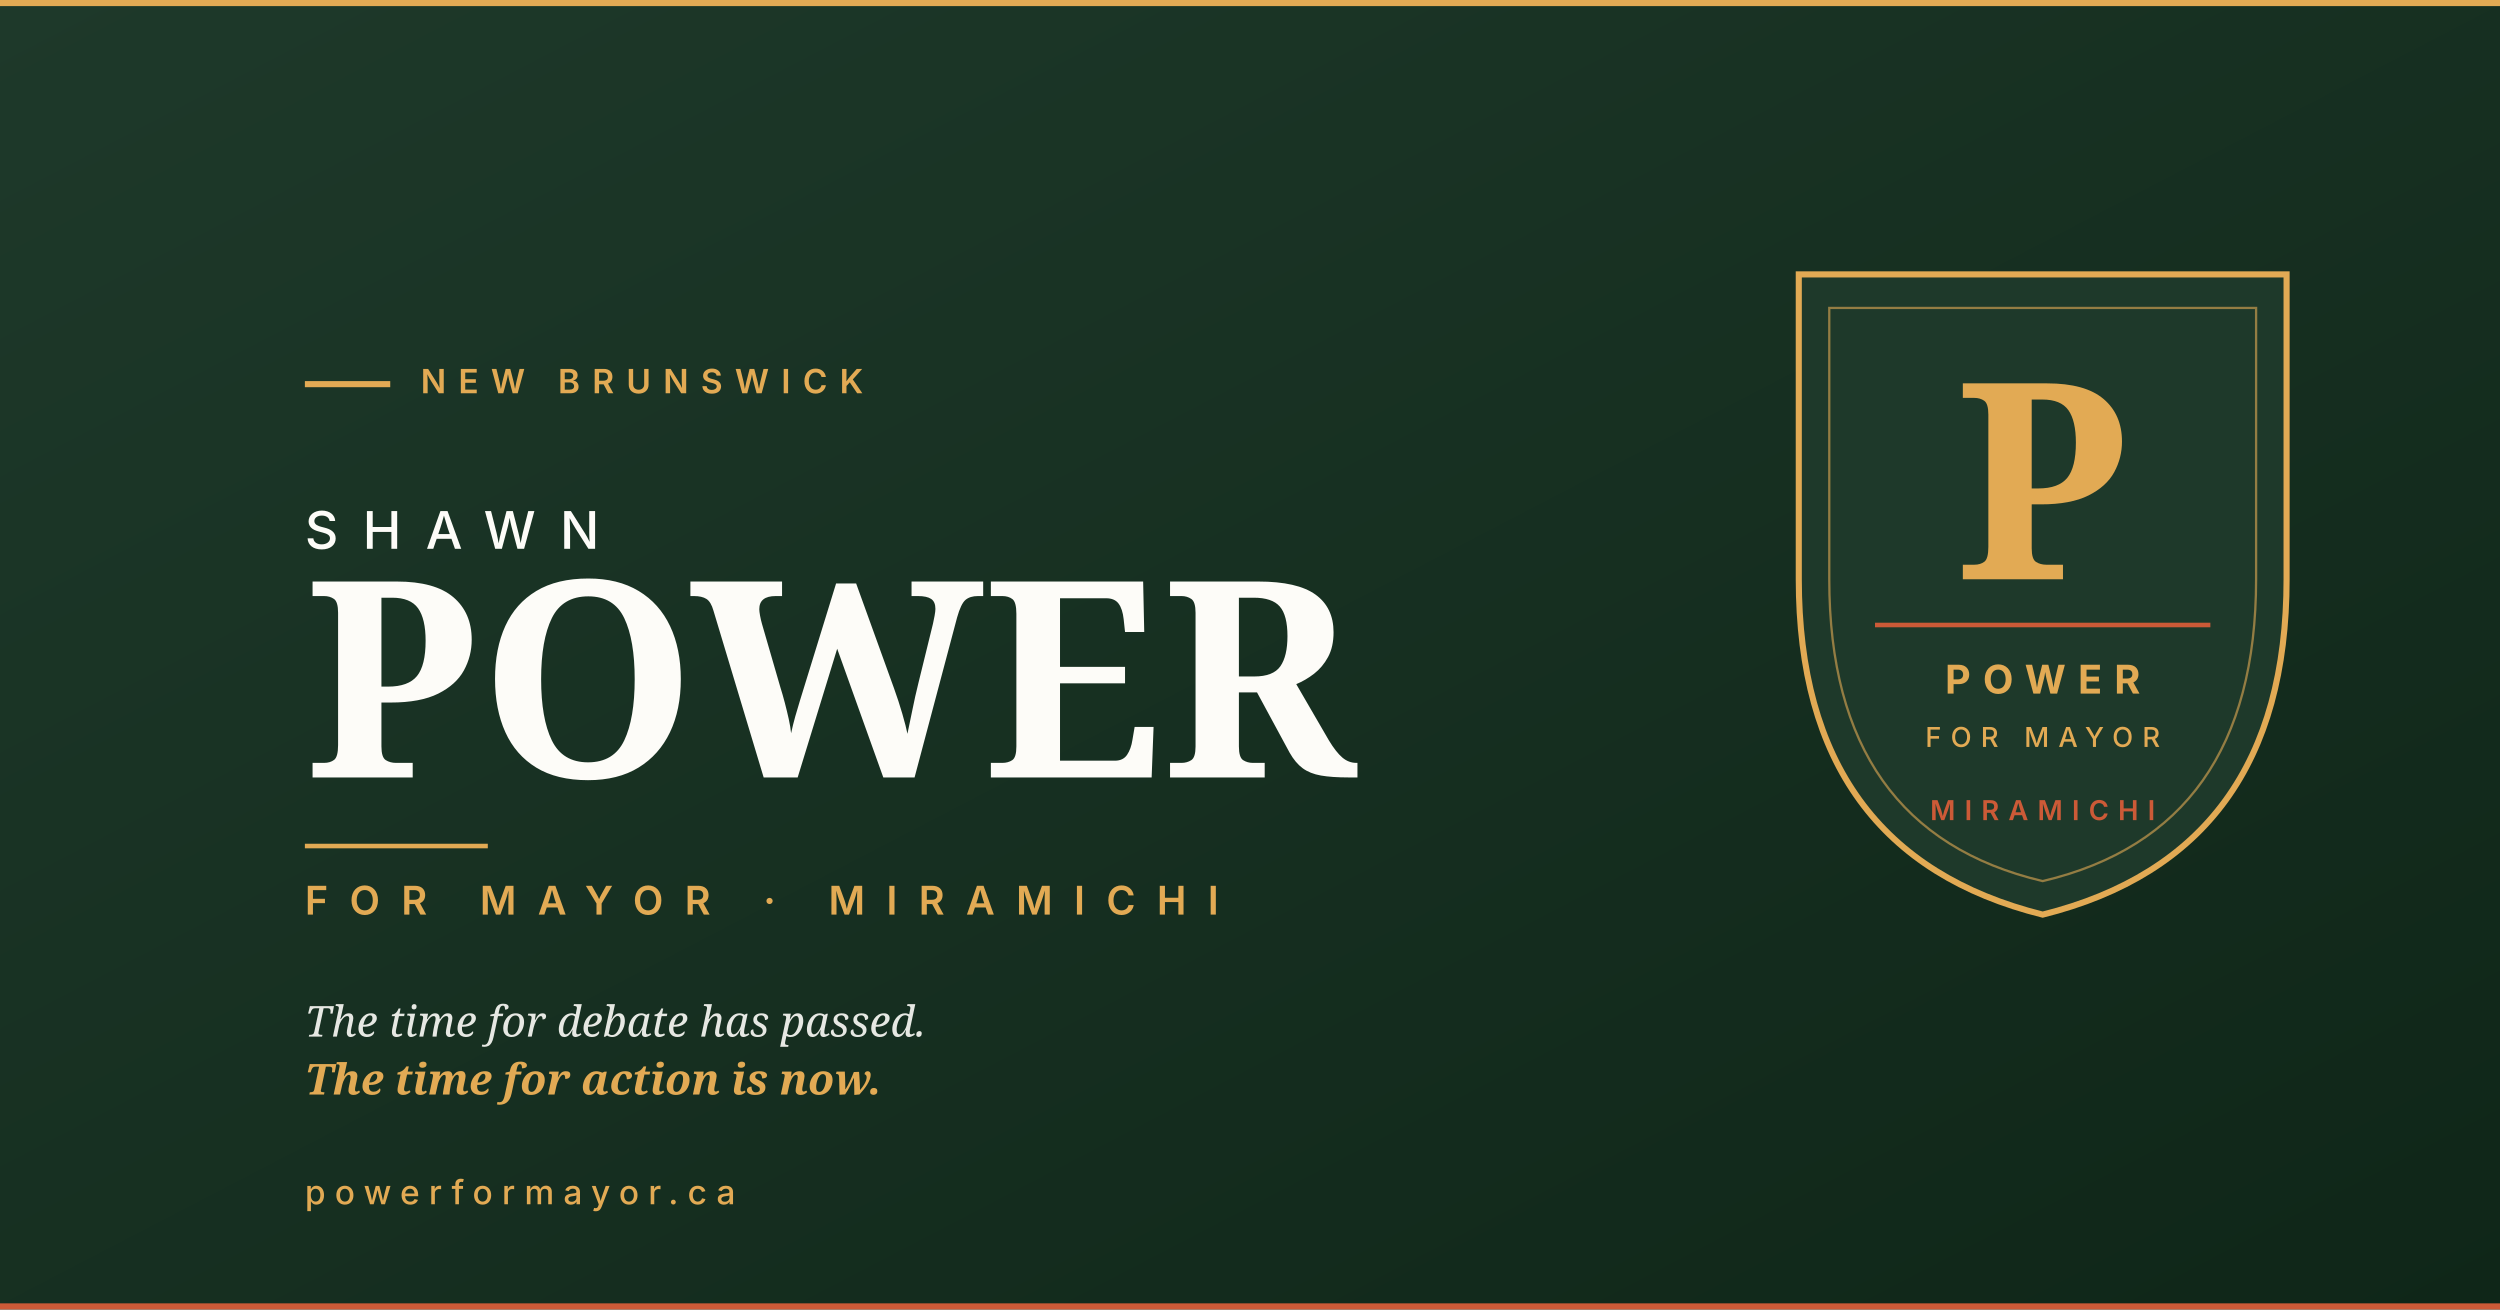
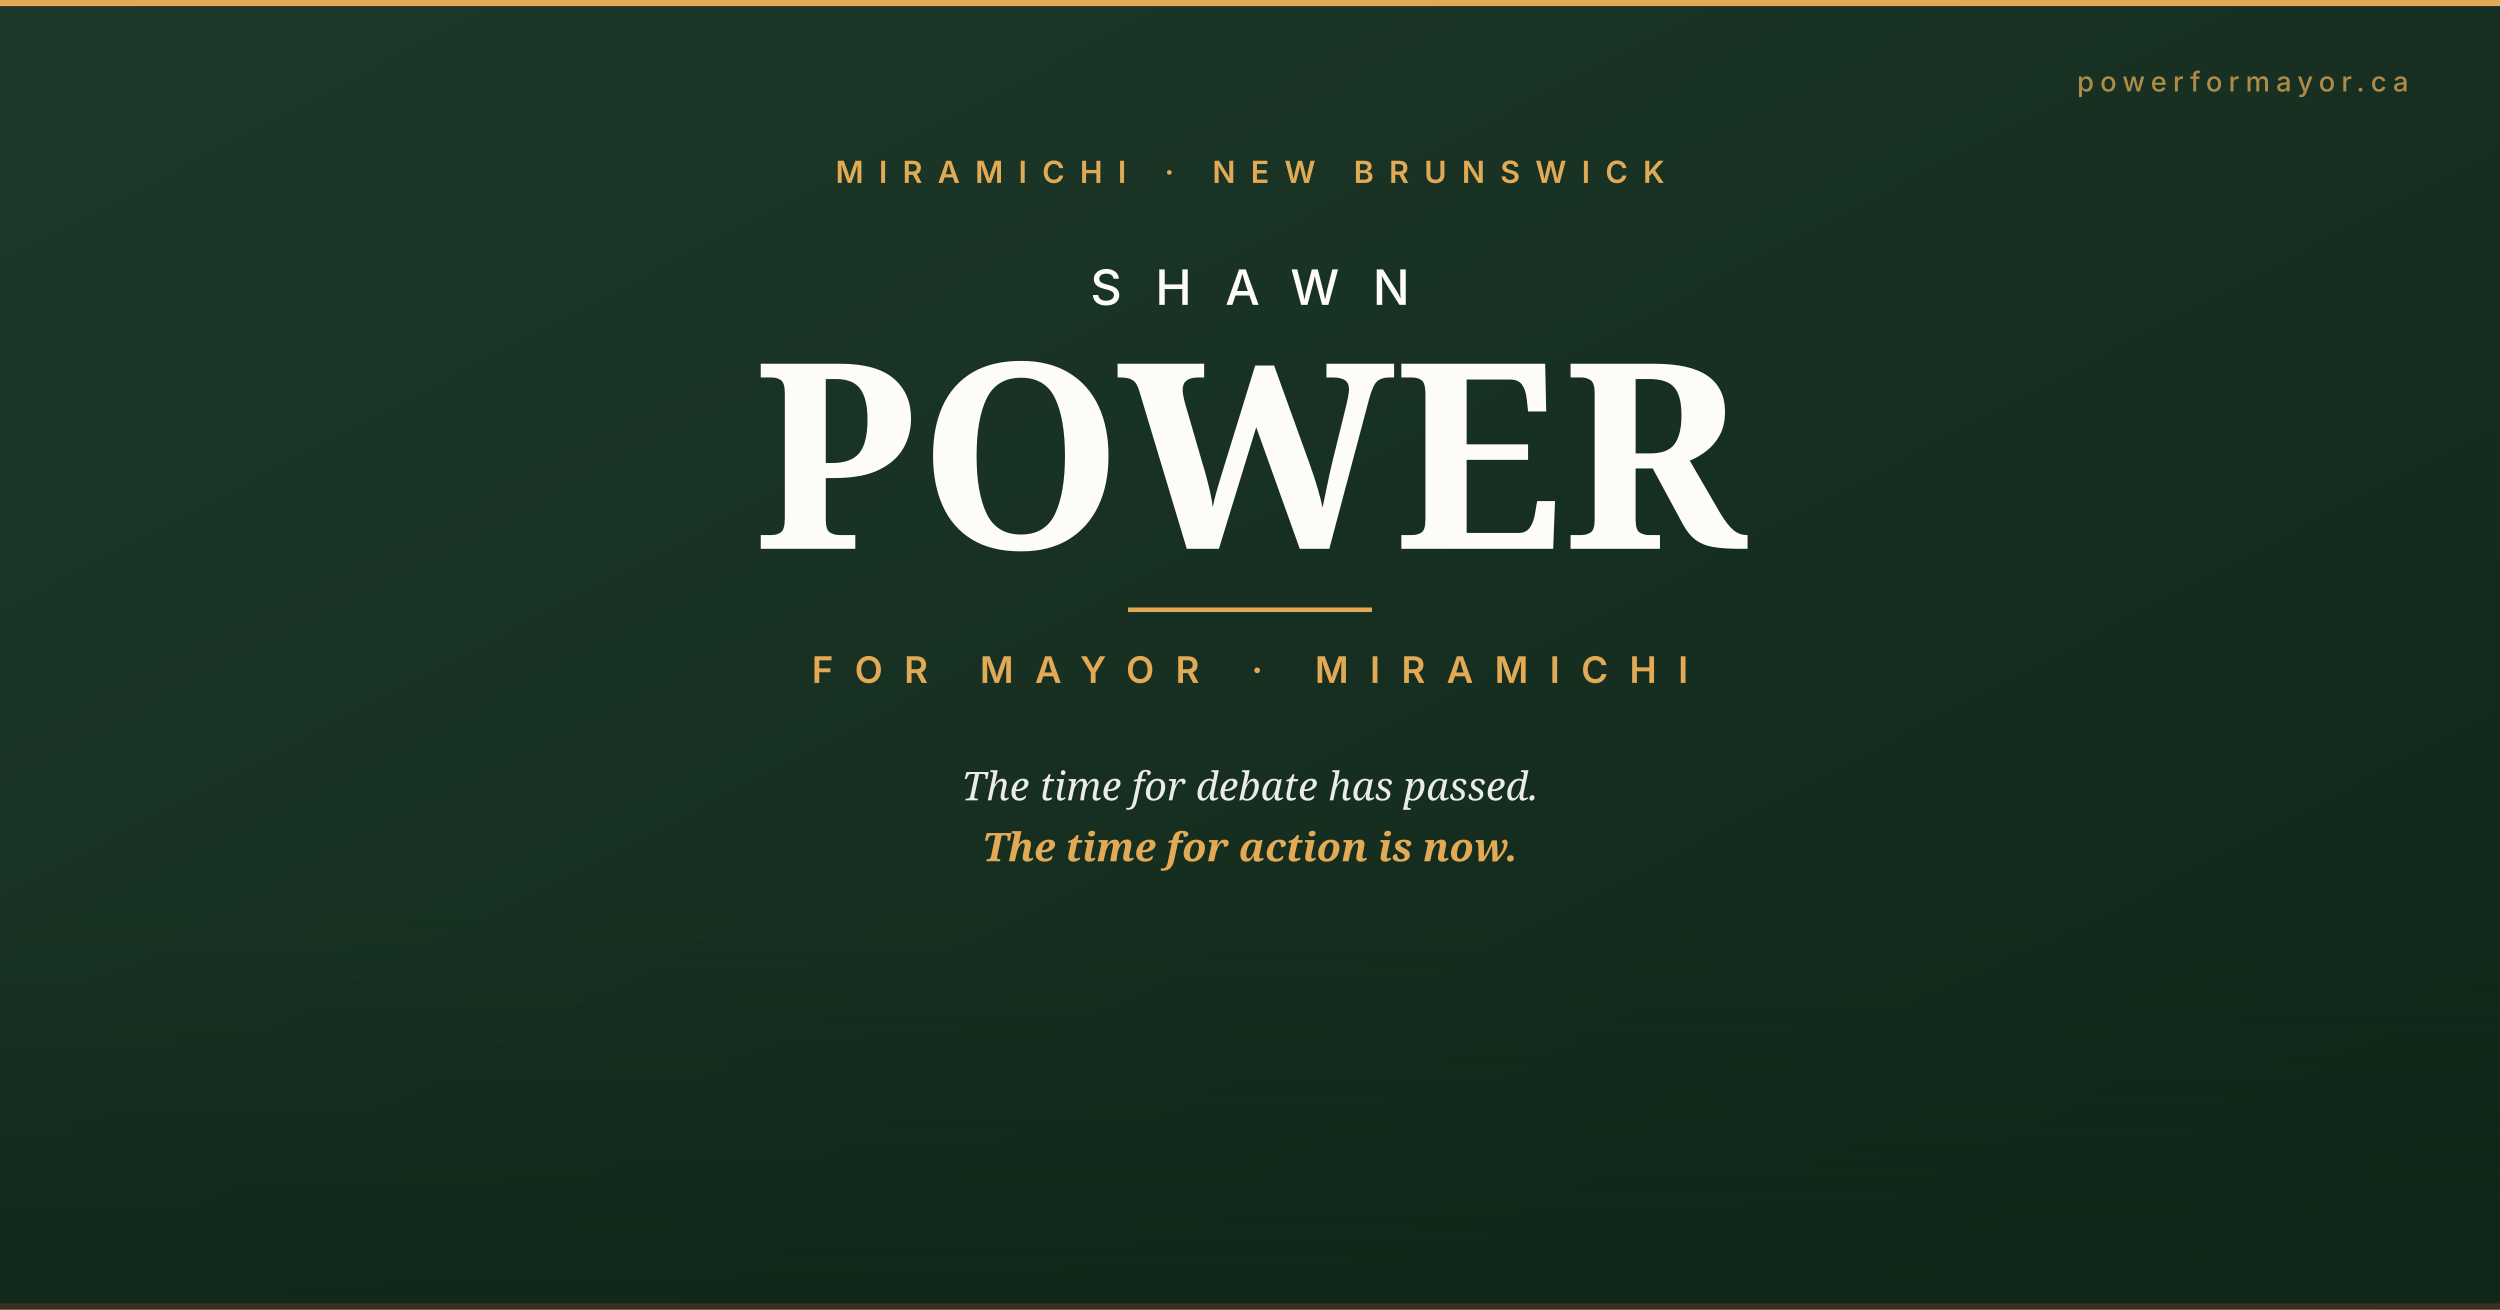
<svg xmlns="http://www.w3.org/2000/svg" viewBox="0 0 1640 859" width="1640" height="859">
  <defs>
    <linearGradient id="bg" x1="0" y1="0" x2="1" y2="1">
      <stop offset="0%" stop-color="#1E392A" />
      <stop offset="100%" stop-color="#0F2618" />
    </linearGradient>
+     <linearGradient id="bottomFade" x1="0" y1="0" x2="0" y2="1">
+       <stop offset="0%" stop-color="rgba(15,38,24,0)" />
+       <stop offset="100%" stop-color="rgba(15,38,24,0.8)" />
+     </linearGradient>
  </defs>
  <rect width="1640" height="859" fill="url(#bg)" />
  <rect x="0" y="0" width="1640" height="4" fill="#E2AA54" />
  <rect x="0" y="855" width="1640" height="4" fill="#CC5A37" />
-   <g transform="translate(1180, 180)">
-     <path d="M 160 0 L 320 0 L 320 200 Q 320 380 160 420 Q 0 380 0 200 L 0 0 Z" fill="#1E392A" stroke="#E2AA54" stroke-width="4" />
-     <path d="M 160 22 L 300 22 L 300 200 Q 300 365 160 398 Q 20 365 20 200 L 20 22 Z" fill="none" stroke="#E2AA54" stroke-width="1.5" opacity="0.6" />
-     <text x="160" y="200" text-anchor="middle" font-family="'Playfair Display','Georgia',serif" font-size="180" font-weight="700" fill="#E2AA54">P</text>
-     <line x1="50" y1="230" x2="270" y2="230" stroke="#CC5A37" stroke-width="3" />
-     <text x="160" y="275" text-anchor="middle" font-family="'Outfit','Inter',sans-serif" font-size="26" font-weight="700" letter-spacing="8" fill="#E2AA54">POWER</text>
-     <text x="160" y="310" text-anchor="middle" font-family="'Outfit','Inter',sans-serif" font-size="18" font-weight="500" letter-spacing="6" fill="#E2AA54">FOR MAYOR</text>
-     <text x="160" y="358" text-anchor="middle" font-family="'Outfit','Inter',sans-serif" font-size="18" font-weight="600" letter-spacing="6" fill="#CC5A37">MIRAMICHI</text>
-   </g>
-   <g transform="translate(200, 250)">
-     <rect x="0" y="0" width="56" height="4" fill="#E2AA54" />
-     <text x="76" y="8" font-family="'Outfit','Inter',sans-serif" font-size="22" font-weight="600" letter-spacing="8" fill="#E2AA54">NEW BRUNSWICK</text>
-   </g>
-   <text x="200" y="360" font-family="'Outfit','Inter',sans-serif" font-size="34" font-weight="500" letter-spacing="16" fill="#FDFCF8">SHAWN</text>
-   <text x="200" y="510" font-family="'Playfair Display','Georgia',serif" font-size="180" font-weight="700" fill="#FDFCF8">POWER</text>
-   <line x1="200" y1="555" x2="320" y2="555" stroke="#E2AA54" stroke-width="3" />
-   <text x="200" y="600" font-family="'Outfit','Inter',sans-serif" font-size="26" font-weight="600" letter-spacing="14" fill="#E2AA54">FOR MAYOR · MIRAMICHI</text>
-   <text x="200" y="680" font-family="'Playfair Display','Georgia',serif" font-size="28" font-style="italic" font-weight="400" fill="#FDFCF8" opacity="0.9">The time for debate has passed.</text>
-   <text x="200" y="718" font-family="'Playfair Display','Georgia',serif" font-size="28" font-style="italic" font-weight="700" fill="#E2AA54">The time for action is now.</text>
-   <text x="200" y="790" font-family="'Outfit','Inter',sans-serif" font-size="22" font-weight="500" letter-spacing="6" fill="#E2AA54">powerformayor.ca</text>
+   <text x="820" y="120" text-anchor="middle" font-family="'Outfit','Inter',sans-serif" font-size="20" font-weight="600" letter-spacing="10" fill="#E2AA54">MIRAMICHI · NEW BRUNSWICK</text>
+   <text x="820" y="200" text-anchor="middle" font-family="'Outfit','Inter',sans-serif" font-size="32" font-weight="500" letter-spacing="22" fill="#FDFCF8">SHAWN</text>
+   <text x="820" y="360" text-anchor="middle" font-family="'Playfair Display','Georgia',serif" font-size="170" font-weight="700" fill="#FDFCF8">POWER</text>
+   <line x1="740" y1="400" x2="900" y2="400" stroke="#E2AA54" stroke-width="3" />
+   <text x="820" y="448" text-anchor="middle" font-family="'Outfit','Inter',sans-serif" font-size="24" font-weight="600" letter-spacing="14" fill="#E2AA54">FOR MAYOR · MIRAMICHI</text>
+   <text x="820" y="525" text-anchor="middle" font-family="'Playfair Display','Georgia',serif" font-size="26" font-style="italic" font-weight="400" fill="#FDFCF8" opacity="0.92">The time for debate has passed.</text>
+   <text x="820" y="565" text-anchor="middle" font-family="'Playfair Display','Georgia',serif" font-size="26" font-style="italic" font-weight="700" fill="#E2AA54">The time for action is now.</text>
+   <rect x="0" y="600" width="1640" height="259" fill="url(#bottomFade)" />
+   <text x="1580" y="60" text-anchor="end" font-family="'Outfit','Inter',sans-serif" font-size="18" font-weight="500" letter-spacing="4" fill="#E2AA54" opacity="0.75">powerformayor.ca</text>
</svg>
